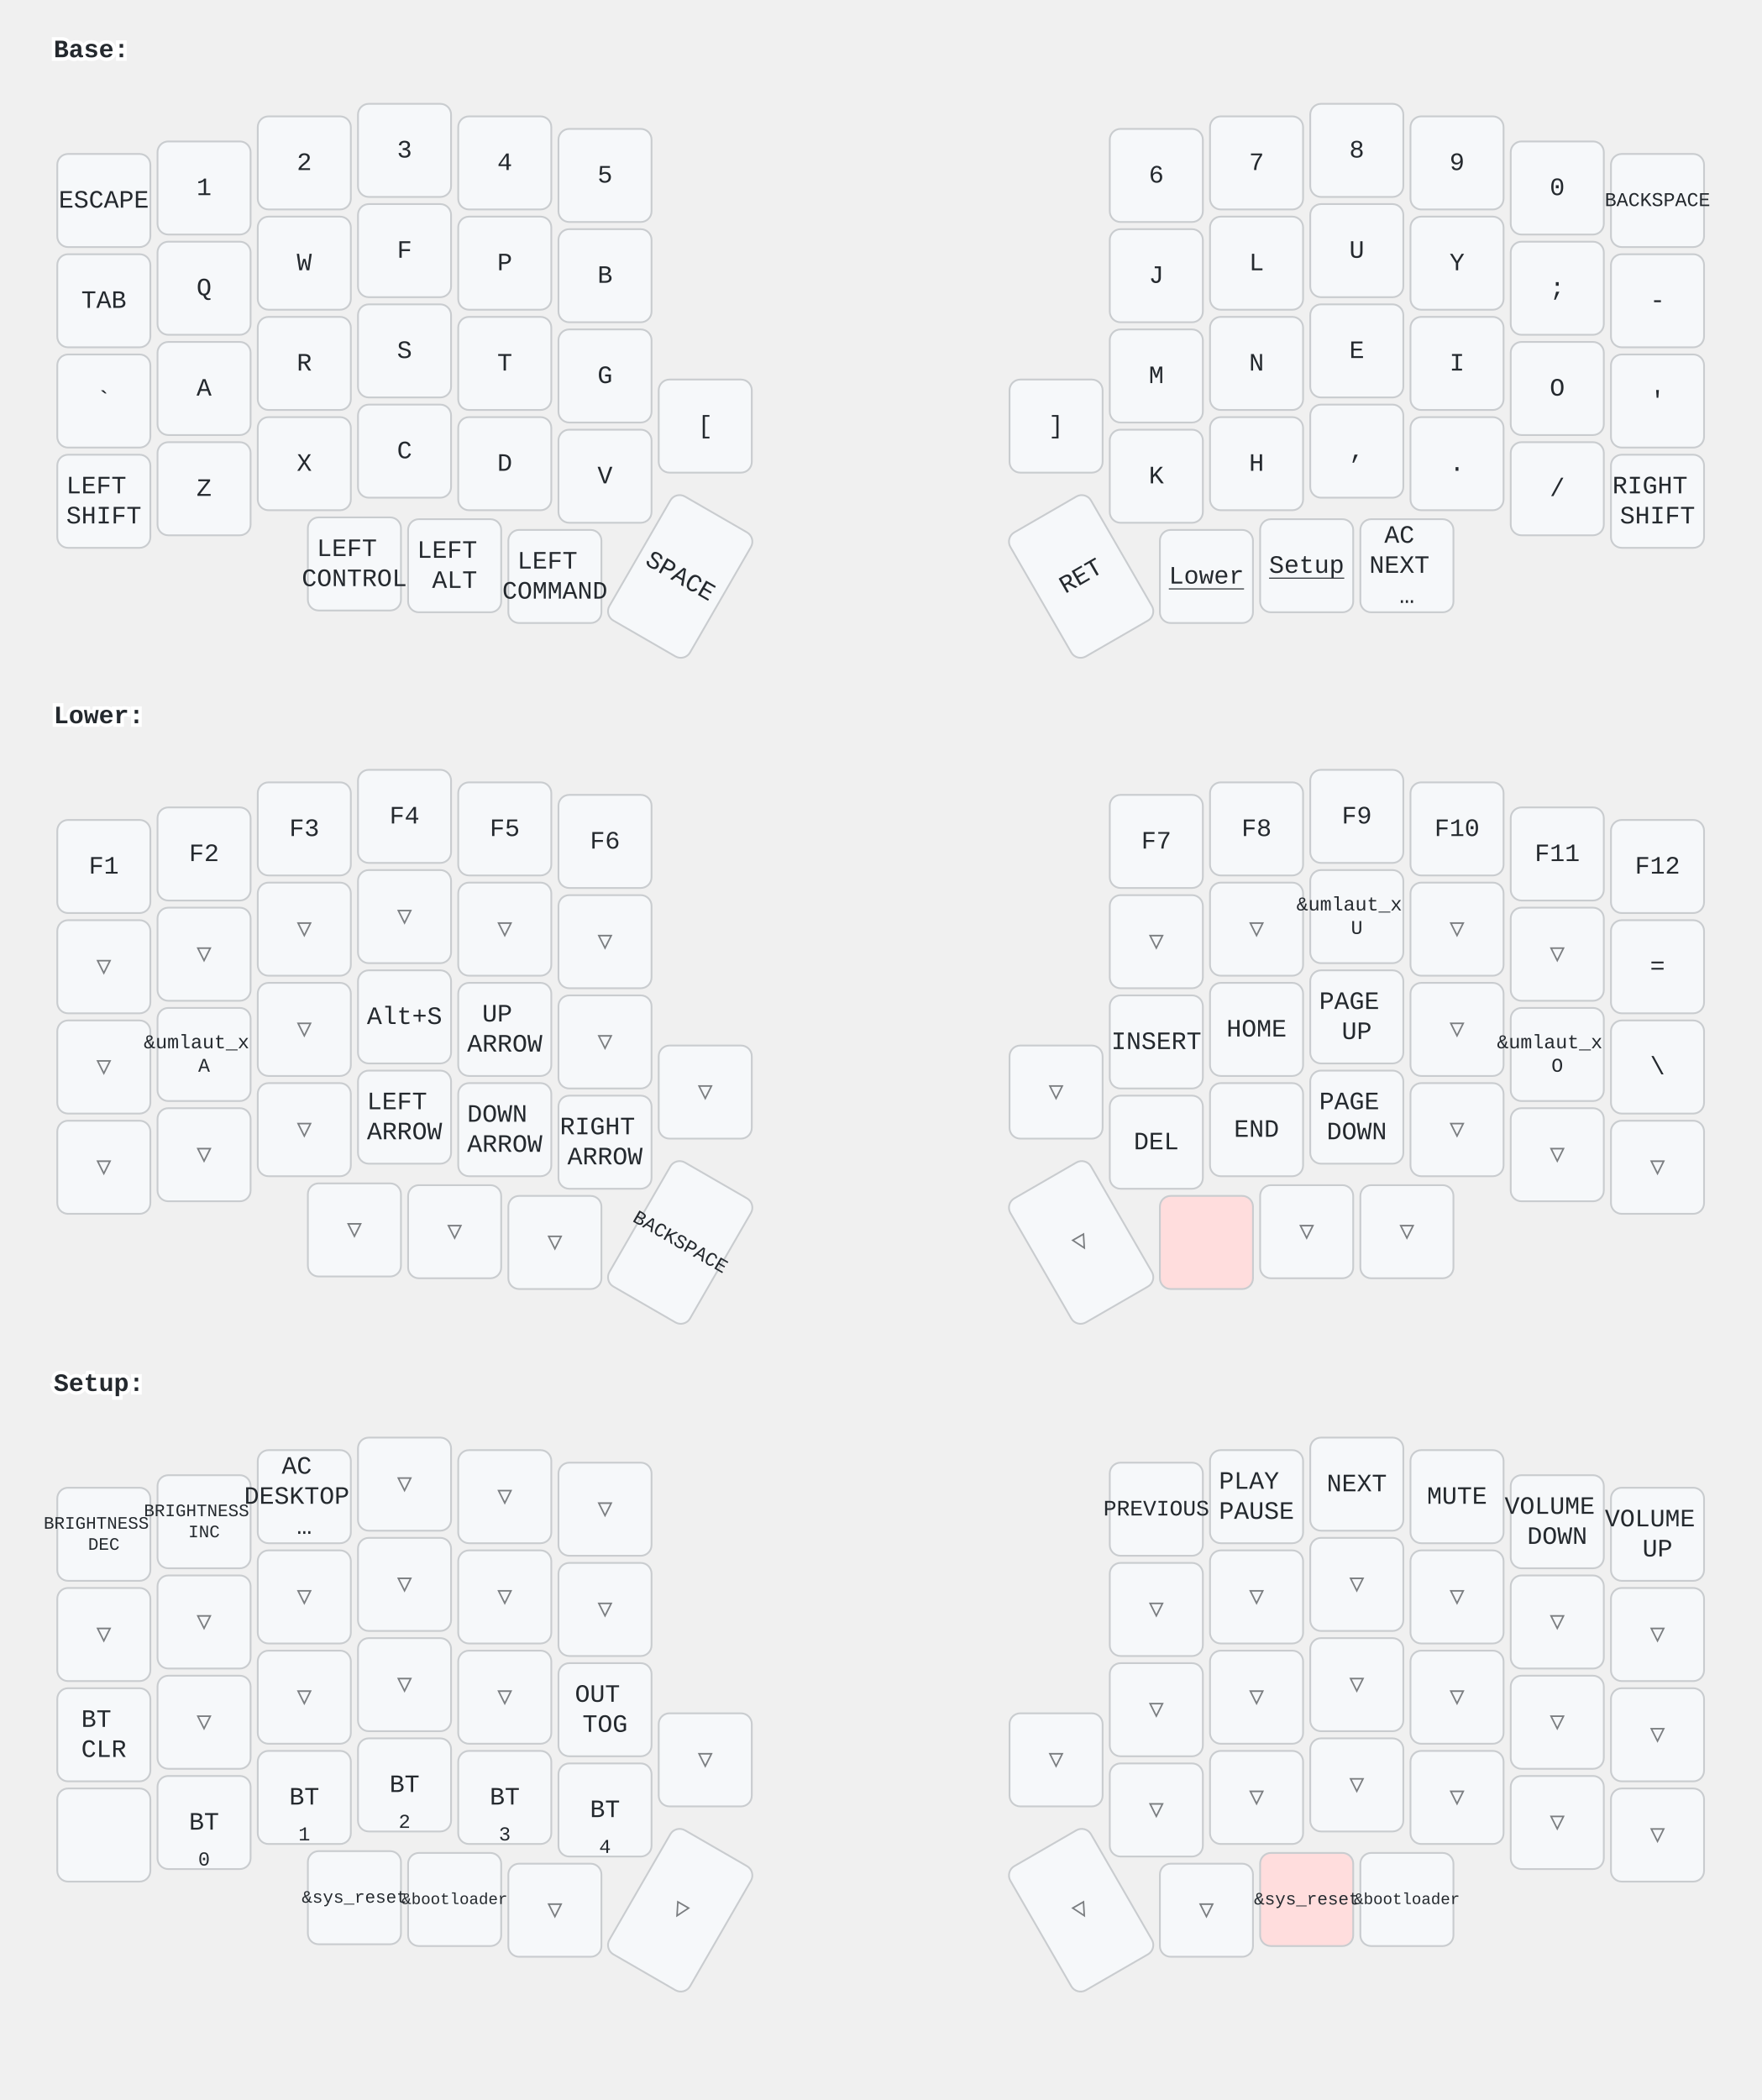
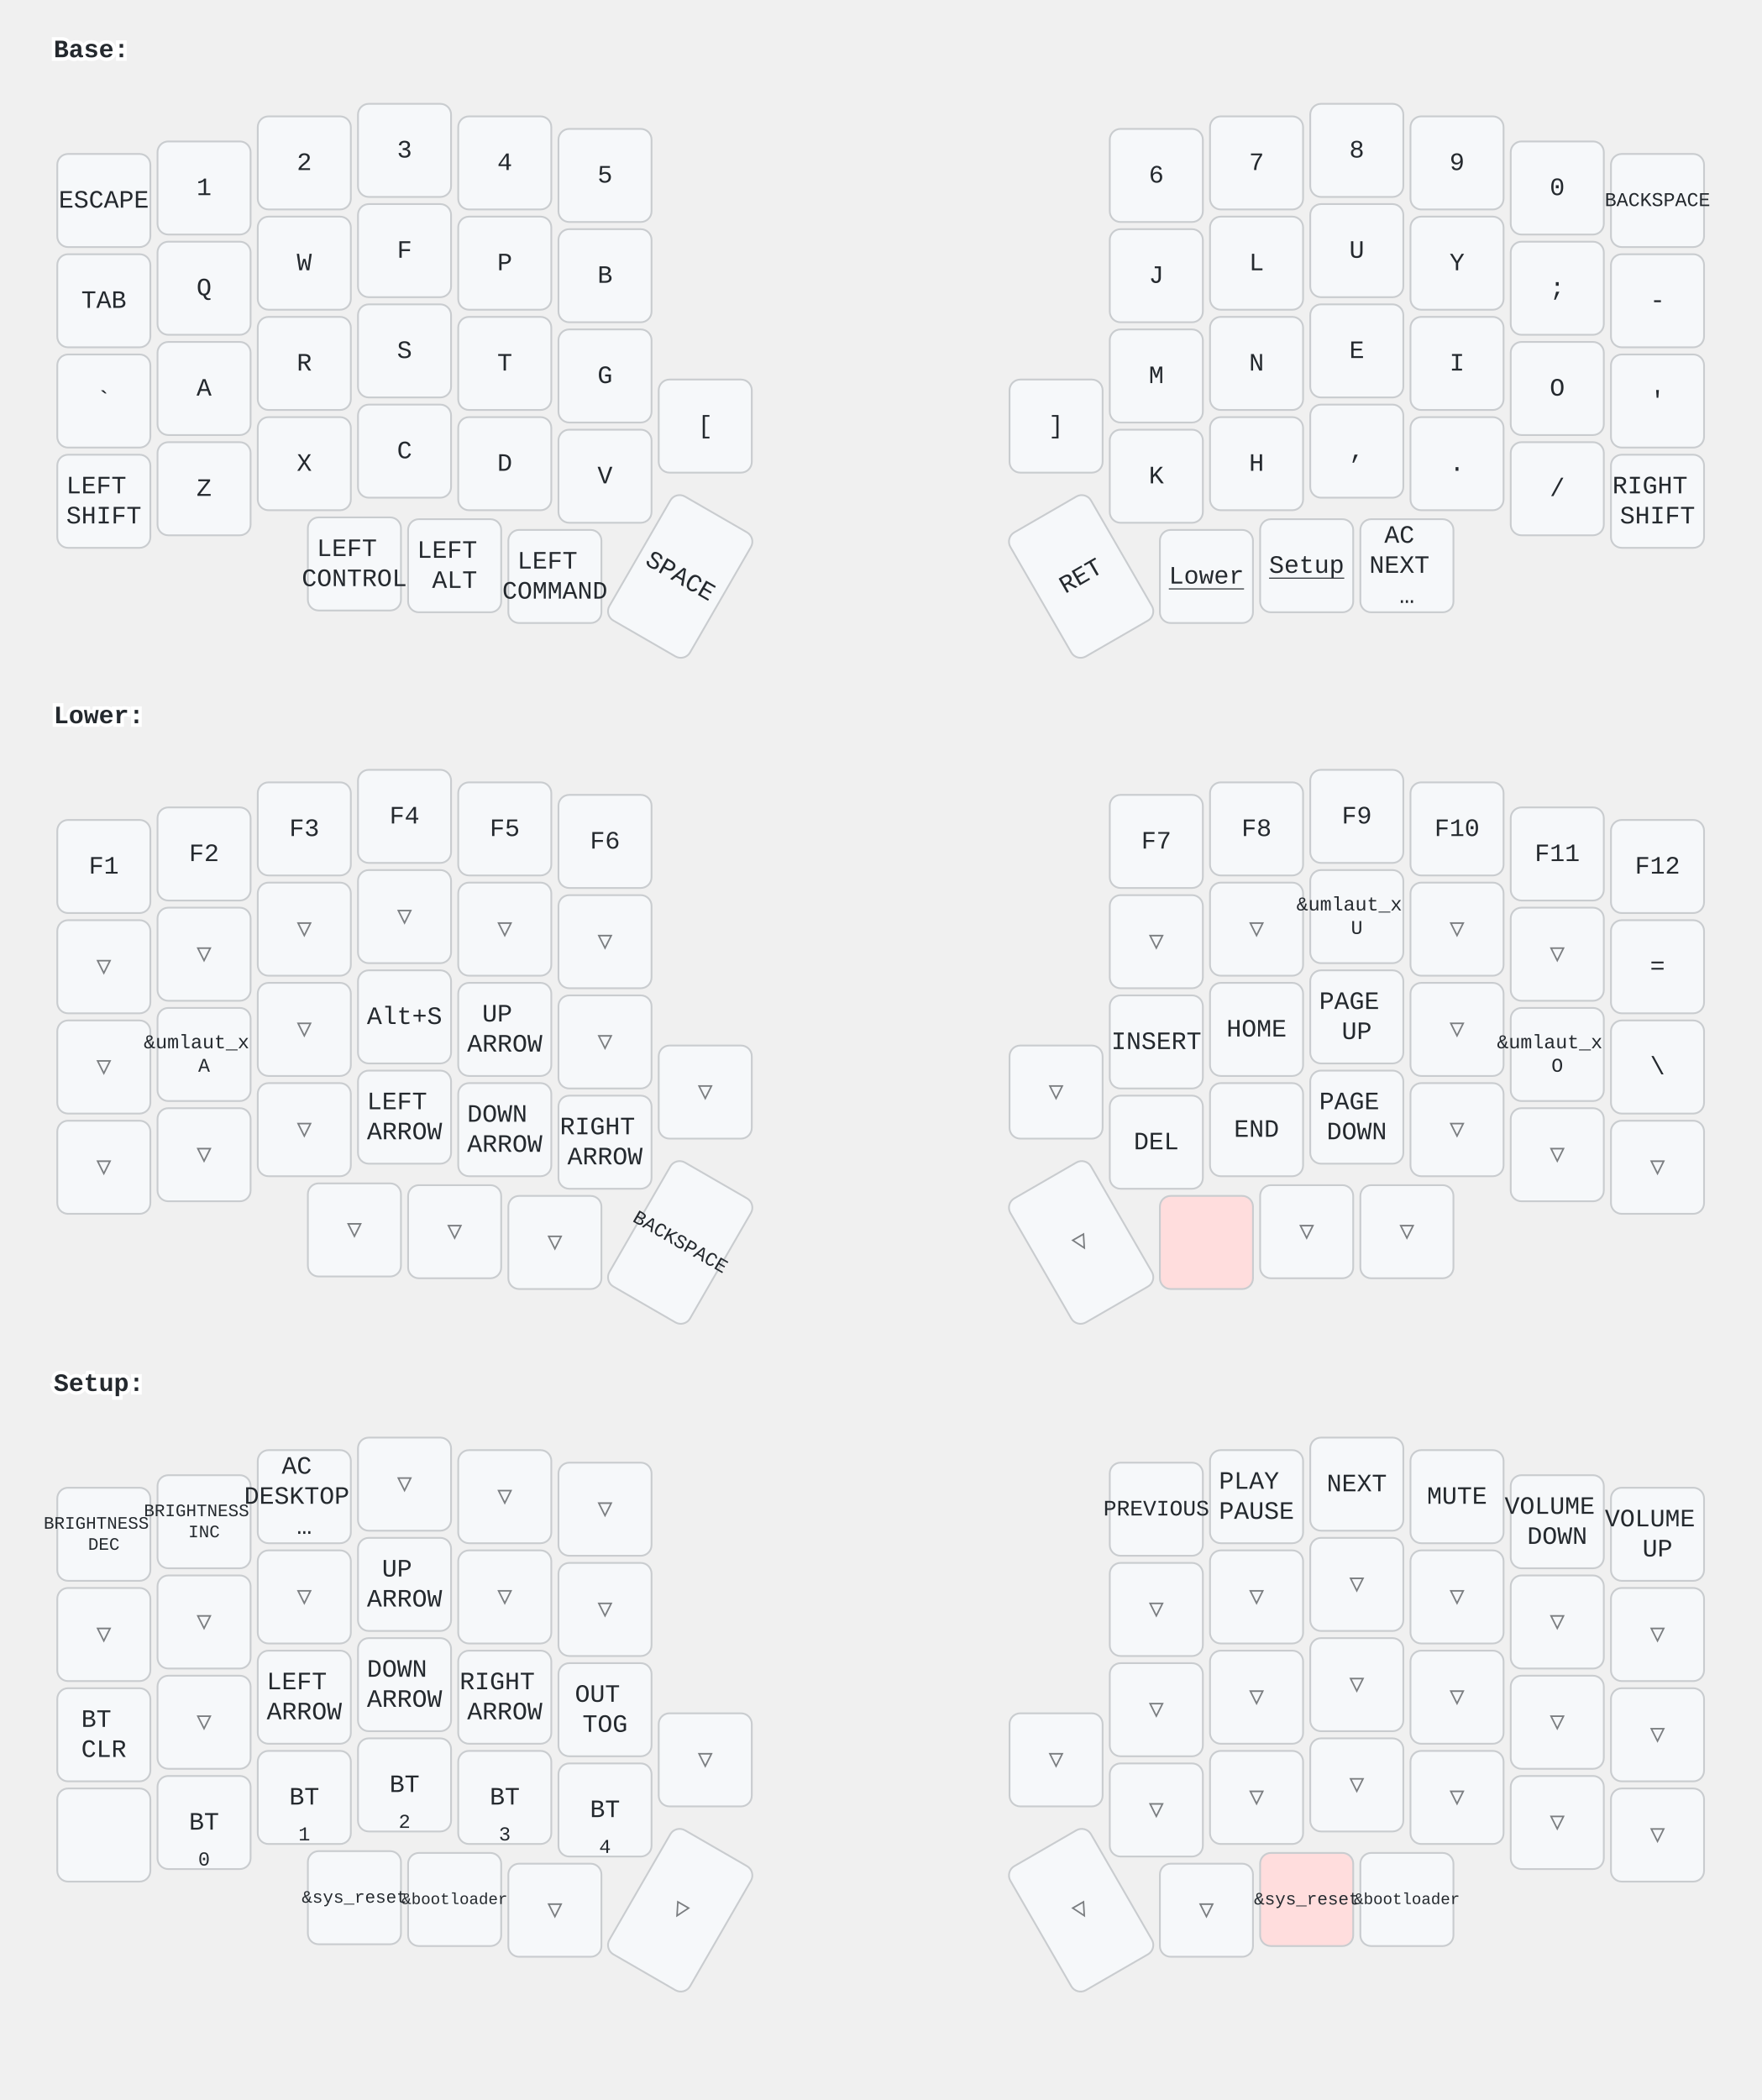
<svg xmlns="http://www.w3.org/2000/svg" width="984" height="1173" viewBox="0 0 984 1173" class="keymap">
  <style>/* inherit to force styles through use tags */
svg path {
    fill: inherit;
}

/* font and background color specifications */
svg.keymap {
    font-family: SFMono-Regular,Consolas,Liberation Mono,Menlo,monospace;
    font-size: 14px;
    font-kerning: normal;
    text-rendering: optimizeLegibility;
    fill: #24292e;
}

/* default key styling */
rect.key {
    fill: #f6f8fa;
}

rect.key, rect.combo {
    stroke: #c9cccf;
    stroke-width: 1;
}

/* default key side styling, only used is draw_key_sides is set */
rect.side {
    filter: brightness(90%);
}

/* color accent for combo boxes */
rect.combo, rect.combo-separate {
    fill: #cdf;
}

/* color accent for held keys */
rect.held, rect.combo.held {
    fill: #fdd;
}

/* color accent for ghost (optional) keys */
rect.ghost, rect.combo.ghost {
    stroke-dasharray: 4, 4;
    stroke-width: 2;
}

text {
    text-anchor: middle;
    dominant-baseline: middle;
}

/* styling for layer labels */
text.label {
    font-weight: bold;
    text-anchor: start;
    stroke: white;
    stroke-width: 4;
    paint-order: stroke;
}

/* styling for optional footer */
text.footer {
    text-anchor: end;
    dominant-baseline: auto;
    stroke: white;
    stroke-width: 4;
    paint-order: stroke;
}

/* styling for combo tap, and key non-tap label text */
text.combo, text.hold, text.shifted, text.left, text.right {
    font-size: 11px;
}

text.hold {
    text-anchor: middle;
    dominant-baseline: auto;
}

text.shifted {
    text-anchor: middle;
    dominant-baseline: hanging;
}

text.left {
    text-anchor: start;
}

text.right {
    text-anchor: end;
}

text.layer-activator {
    text-decoration: underline;
}

/* styling for hold/shifted label text in combo box */
text.combo.hold, text.combo.shifted, text.combo.left, text.combo.right {
    font-size: 8px;
}

/* lighter symbol for transparent keys */
text.trans {
    fill: #7b7e81;
}

/* styling for combo dendrons */
path.combo {
    stroke-width: 1;
    stroke: gray;
    fill: none;
}

/* Start Tabler Icons Cleanup */
/* cannot use height/width with glyphs */
.icon-tabler &gt; path {
    fill: inherit;
    stroke: inherit;
    stroke-width: 2;
}
/* hide tabler's default box */
.icon-tabler &gt; path[stroke="none"][fill="none"] {
    visibility: hidden;
}
/* End Tabler Icons Cleanup */
</style>
  <g transform="translate(30, 0)" class="layer-Base">
    <text x="0" y="28" class="label" id="Base">Base:</text>
    <g transform="translate(0, 56)">
      <g transform="translate(28, 56)" class="key keypos-0">
        <rect rx="6" ry="6" x="-26" y="-26" width="52" height="52" class="key" />
        <text x="0" y="0" class="key tap">ESCAPE</text>
      </g>
      <g transform="translate(84, 49)" class="key keypos-1">
        <rect rx="6" ry="6" x="-26" y="-26" width="52" height="52" class="key" />
        <text x="0" y="0" class="key tap">1</text>
      </g>
      <g transform="translate(140, 35)" class="key keypos-2">
        <rect rx="6" ry="6" x="-26" y="-26" width="52" height="52" class="key" />
        <text x="0" y="0" class="key tap">2</text>
      </g>
      <g transform="translate(196, 28)" class="key keypos-3">
        <rect rx="6" ry="6" x="-26" y="-26" width="52" height="52" class="key" />
        <text x="0" y="0" class="key tap">3</text>
      </g>
      <g transform="translate(252, 35)" class="key keypos-4">
        <rect rx="6" ry="6" x="-26" y="-26" width="52" height="52" class="key" />
        <text x="0" y="0" class="key tap">4</text>
      </g>
      <g transform="translate(308, 42)" class="key keypos-5">
        <rect rx="6" ry="6" x="-26" y="-26" width="52" height="52" class="key" />
        <text x="0" y="0" class="key tap">5</text>
      </g>
      <g transform="translate(616, 42)" class="key keypos-6">
        <rect rx="6" ry="6" x="-26" y="-26" width="52" height="52" class="key" />
        <text x="0" y="0" class="key tap">6</text>
      </g>
      <g transform="translate(672, 35)" class="key keypos-7">
        <rect rx="6" ry="6" x="-26" y="-26" width="52" height="52" class="key" />
        <text x="0" y="0" class="key tap">7</text>
      </g>
      <g transform="translate(728, 28)" class="key keypos-8">
        <rect rx="6" ry="6" x="-26" y="-26" width="52" height="52" class="key" />
        <text x="0" y="0" class="key tap">8</text>
      </g>
      <g transform="translate(784, 35)" class="key keypos-9">
        <rect rx="6" ry="6" x="-26" y="-26" width="52" height="52" class="key" />
        <text x="0" y="0" class="key tap">9</text>
      </g>
      <g transform="translate(840, 49)" class="key keypos-10">
        <rect rx="6" ry="6" x="-26" y="-26" width="52" height="52" class="key" />
        <text x="0" y="0" class="key tap">0</text>
      </g>
      <g transform="translate(896, 56)" class="key keypos-11">
        <rect rx="6" ry="6" x="-26" y="-26" width="52" height="52" class="key" />
        <text x="0" y="0" class="key tap">
          <tspan style="font-size: 78%">BACKSPACE</tspan>
        </text>
      </g>
      <g transform="translate(28, 112)" class="key keypos-12">
        <rect rx="6" ry="6" x="-26" y="-26" width="52" height="52" class="key" />
        <text x="0" y="0" class="key tap">TAB</text>
      </g>
      <g transform="translate(84, 105)" class="key keypos-13">
        <rect rx="6" ry="6" x="-26" y="-26" width="52" height="52" class="key" />
        <text x="0" y="0" class="key tap">Q</text>
      </g>
      <g transform="translate(140, 91)" class="key keypos-14">
        <rect rx="6" ry="6" x="-26" y="-26" width="52" height="52" class="key" />
        <text x="0" y="0" class="key tap">W</text>
      </g>
      <g transform="translate(196, 84)" class="key keypos-15">
        <rect rx="6" ry="6" x="-26" y="-26" width="52" height="52" class="key" />
        <text x="0" y="0" class="key tap">F</text>
      </g>
      <g transform="translate(252, 91)" class="key keypos-16">
        <rect rx="6" ry="6" x="-26" y="-26" width="52" height="52" class="key" />
        <text x="0" y="0" class="key tap">P</text>
      </g>
      <g transform="translate(308, 98)" class="key keypos-17">
        <rect rx="6" ry="6" x="-26" y="-26" width="52" height="52" class="key" />
        <text x="0" y="0" class="key tap">B</text>
      </g>
      <g transform="translate(616, 98)" class="key keypos-18">
        <rect rx="6" ry="6" x="-26" y="-26" width="52" height="52" class="key" />
        <text x="0" y="0" class="key tap">J</text>
      </g>
      <g transform="translate(672, 91)" class="key keypos-19">
        <rect rx="6" ry="6" x="-26" y="-26" width="52" height="52" class="key" />
        <text x="0" y="0" class="key tap">L</text>
      </g>
      <g transform="translate(728, 84)" class="key keypos-20">
        <rect rx="6" ry="6" x="-26" y="-26" width="52" height="52" class="key" />
        <text x="0" y="0" class="key tap">U</text>
      </g>
      <g transform="translate(784, 91)" class="key keypos-21">
        <rect rx="6" ry="6" x="-26" y="-26" width="52" height="52" class="key" />
        <text x="0" y="0" class="key tap">Y</text>
      </g>
      <g transform="translate(840, 105)" class="key keypos-22">
        <rect rx="6" ry="6" x="-26" y="-26" width="52" height="52" class="key" />
        <text x="0" y="0" class="key tap">;</text>
      </g>
      <g transform="translate(896, 112)" class="key keypos-23">
        <rect rx="6" ry="6" x="-26" y="-26" width="52" height="52" class="key" />
        <text x="0" y="0" class="key tap">-</text>
      </g>
      <g transform="translate(28, 168)" class="key keypos-24">
        <rect rx="6" ry="6" x="-26" y="-26" width="52" height="52" class="key" />
        <text x="0" y="0" class="key tap">`</text>
      </g>
      <g transform="translate(84, 161)" class="key keypos-25">
        <rect rx="6" ry="6" x="-26" y="-26" width="52" height="52" class="key" />
        <text x="0" y="0" class="key tap">A</text>
      </g>
      <g transform="translate(140, 147)" class="key keypos-26">
        <rect rx="6" ry="6" x="-26" y="-26" width="52" height="52" class="key" />
        <text x="0" y="0" class="key tap">R</text>
      </g>
      <g transform="translate(196, 140)" class="key keypos-27">
        <rect rx="6" ry="6" x="-26" y="-26" width="52" height="52" class="key" />
        <text x="0" y="0" class="key tap">S</text>
      </g>
      <g transform="translate(252, 147)" class="key keypos-28">
        <rect rx="6" ry="6" x="-26" y="-26" width="52" height="52" class="key" />
        <text x="0" y="0" class="key tap">T</text>
      </g>
      <g transform="translate(308, 154)" class="key keypos-29">
        <rect rx="6" ry="6" x="-26" y="-26" width="52" height="52" class="key" />
        <text x="0" y="0" class="key tap">G</text>
      </g>
      <g transform="translate(616, 154)" class="key keypos-30">
        <rect rx="6" ry="6" x="-26" y="-26" width="52" height="52" class="key" />
        <text x="0" y="0" class="key tap">M</text>
      </g>
      <g transform="translate(672, 147)" class="key keypos-31">
        <rect rx="6" ry="6" x="-26" y="-26" width="52" height="52" class="key" />
        <text x="0" y="0" class="key tap">N</text>
      </g>
      <g transform="translate(728, 140)" class="key keypos-32">
        <rect rx="6" ry="6" x="-26" y="-26" width="52" height="52" class="key" />
        <text x="0" y="0" class="key tap">E</text>
      </g>
      <g transform="translate(784, 147)" class="key keypos-33">
        <rect rx="6" ry="6" x="-26" y="-26" width="52" height="52" class="key" />
        <text x="0" y="0" class="key tap">I</text>
      </g>
      <g transform="translate(840, 161)" class="key keypos-34">
        <rect rx="6" ry="6" x="-26" y="-26" width="52" height="52" class="key" />
        <text x="0" y="0" class="key tap">O</text>
      </g>
      <g transform="translate(896, 168)" class="key keypos-35">
        <rect rx="6" ry="6" x="-26" y="-26" width="52" height="52" class="key" />
        <text x="0" y="0" class="key tap">'</text>
      </g>
      <g transform="translate(28, 224)" class="key keypos-36">
        <rect rx="6" ry="6" x="-26" y="-26" width="52" height="52" class="key" />
        <text x="0" y="0" class="key tap">
          <tspan x="0" dy="-0.6em">LEFT</tspan>
          <tspan x="0" dy="1.2em">SHIFT</tspan>
        </text>
      </g>
      <g transform="translate(84, 217)" class="key keypos-37">
        <rect rx="6" ry="6" x="-26" y="-26" width="52" height="52" class="key" />
        <text x="0" y="0" class="key tap">Z</text>
      </g>
      <g transform="translate(140, 203)" class="key keypos-38">
        <rect rx="6" ry="6" x="-26" y="-26" width="52" height="52" class="key" />
        <text x="0" y="0" class="key tap">X</text>
      </g>
      <g transform="translate(196, 196)" class="key keypos-39">
        <rect rx="6" ry="6" x="-26" y="-26" width="52" height="52" class="key" />
        <text x="0" y="0" class="key tap">C</text>
      </g>
      <g transform="translate(252, 203)" class="key keypos-40">
        <rect rx="6" ry="6" x="-26" y="-26" width="52" height="52" class="key" />
        <text x="0" y="0" class="key tap">D</text>
      </g>
      <g transform="translate(308, 210)" class="key keypos-41">
        <rect rx="6" ry="6" x="-26" y="-26" width="52" height="52" class="key" />
        <text x="0" y="0" class="key tap">V</text>
      </g>
      <g transform="translate(364, 182)" class="key keypos-42">
        <rect rx="6" ry="6" x="-26" y="-26" width="52" height="52" class="key" />
        <text x="0" y="0" class="key tap">[</text>
      </g>
      <g transform="translate(560, 182)" class="key keypos-43">
        <rect rx="6" ry="6" x="-26" y="-26" width="52" height="52" class="key" />
        <text x="0" y="0" class="key tap">]</text>
      </g>
      <g transform="translate(616, 210)" class="key keypos-44">
        <rect rx="6" ry="6" x="-26" y="-26" width="52" height="52" class="key" />
        <text x="0" y="0" class="key tap">K</text>
      </g>
      <g transform="translate(672, 203)" class="key keypos-45">
        <rect rx="6" ry="6" x="-26" y="-26" width="52" height="52" class="key" />
        <text x="0" y="0" class="key tap">H</text>
      </g>
      <g transform="translate(728, 196)" class="key keypos-46">
        <rect rx="6" ry="6" x="-26" y="-26" width="52" height="52" class="key" />
        <text x="0" y="0" class="key tap">,</text>
      </g>
      <g transform="translate(784, 203)" class="key keypos-47">
        <rect rx="6" ry="6" x="-26" y="-26" width="52" height="52" class="key" />
        <text x="0" y="0" class="key tap">.</text>
      </g>
      <g transform="translate(840, 217)" class="key keypos-48">
        <rect rx="6" ry="6" x="-26" y="-26" width="52" height="52" class="key" />
        <text x="0" y="0" class="key tap">/</text>
      </g>
      <g transform="translate(896, 224)" class="key keypos-49">
        <rect rx="6" ry="6" x="-26" y="-26" width="52" height="52" class="key" />
        <text x="0" y="0" class="key tap">
          <tspan x="0" dy="-0.6em">RIGHT</tspan>
          <tspan x="0" dy="1.2em">SHIFT</tspan>
        </text>
      </g>
      <g transform="translate(168, 259)" class="key keypos-50">
        <rect rx="6" ry="6" x="-26" y="-26" width="52" height="52" class="key" />
        <text x="0" y="0" class="key tap">
          <tspan x="0" dy="-0.6em">LEFT</tspan>
          <tspan x="0" dy="1.2em">CONTROL</tspan>
        </text>
      </g>
      <g transform="translate(224, 260)" class="key keypos-51">
        <rect rx="6" ry="6" x="-26" y="-26" width="52" height="52" class="key" />
        <text x="0" y="0" class="key tap">
          <tspan x="0" dy="-0.6em">LEFT</tspan>
          <tspan x="0" dy="1.2em">ALT</tspan>
        </text>
      </g>
      <g transform="translate(280, 266)" class="key keypos-52">
        <rect rx="6" ry="6" x="-26" y="-26" width="52" height="52" class="key" />
        <text x="0" y="0" class="key tap">
          <tspan x="0" dy="-0.6em">LEFT</tspan>
          <tspan x="0" dy="1.2em">COMMAND</tspan>
        </text>
      </g>
      <g transform="translate(350, 266) rotate(30.0)" class="key keypos-53">
        <rect rx="6" ry="6" x="-26" y="-40" width="52" height="80" class="key" />
        <text x="0" y="0" class="key tap">SPACE</text>
      </g>
      <g transform="translate(574, 266) rotate(-30.0)" class="key keypos-54">
        <rect rx="6" ry="6" x="-26" y="-40" width="52" height="80" class="key" />
        <text x="0" y="0" class="key tap">RET</text>
      </g>
      <g transform="translate(644, 266)" class="key keypos-55">
        <rect rx="6" ry="6" x="-26" y="-26" width="52" height="52" class="key" />
        <a href="#Lower">
          <text x="0" y="0" class="key tap layer-activator">Lower</text>
        </a>
      </g>
      <g transform="translate(700, 260)" class="key keypos-56">
        <rect rx="6" ry="6" x="-26" y="-26" width="52" height="52" class="key" />
        <a href="#Setup">
          <text x="0" y="0" class="key tap layer-activator">Setup</text>
        </a>
      </g>
      <g transform="translate(756, 260)" class="key keypos-57">
        <rect rx="6" ry="6" x="-26" y="-26" width="52" height="52" class="key" />
        <text x="0" y="0" class="key tap">
          <tspan x="0" dy="-1.2em">AC</tspan>
          <tspan x="0" dy="1.2em">NEXT</tspan>
          <tspan x="0" dy="1.2em">…</tspan>
        </text>
      </g>
    </g>
  </g>
  <g transform="translate(30, 372)" class="layer-Lower">
    <text x="0" y="28" class="label" id="Lower">Lower:</text>
    <g transform="translate(0, 56)">
      <g transform="translate(28, 56)" class="key keypos-0">
        <rect rx="6" ry="6" x="-26" y="-26" width="52" height="52" class="key" />
        <text x="0" y="0" class="key tap">F1</text>
      </g>
      <g transform="translate(84, 49)" class="key keypos-1">
        <rect rx="6" ry="6" x="-26" y="-26" width="52" height="52" class="key" />
        <text x="0" y="0" class="key tap">F2</text>
      </g>
      <g transform="translate(140, 35)" class="key keypos-2">
        <rect rx="6" ry="6" x="-26" y="-26" width="52" height="52" class="key" />
        <text x="0" y="0" class="key tap">F3</text>
      </g>
      <g transform="translate(196, 28)" class="key keypos-3">
        <rect rx="6" ry="6" x="-26" y="-26" width="52" height="52" class="key" />
        <text x="0" y="0" class="key tap">F4</text>
      </g>
      <g transform="translate(252, 35)" class="key keypos-4">
        <rect rx="6" ry="6" x="-26" y="-26" width="52" height="52" class="key" />
        <text x="0" y="0" class="key tap">F5</text>
      </g>
      <g transform="translate(308, 42)" class="key keypos-5">
        <rect rx="6" ry="6" x="-26" y="-26" width="52" height="52" class="key" />
        <text x="0" y="0" class="key tap">F6</text>
      </g>
      <g transform="translate(616, 42)" class="key keypos-6">
        <rect rx="6" ry="6" x="-26" y="-26" width="52" height="52" class="key" />
        <text x="0" y="0" class="key tap">F7</text>
      </g>
      <g transform="translate(672, 35)" class="key keypos-7">
        <rect rx="6" ry="6" x="-26" y="-26" width="52" height="52" class="key" />
        <text x="0" y="0" class="key tap">F8</text>
      </g>
      <g transform="translate(728, 28)" class="key keypos-8">
        <rect rx="6" ry="6" x="-26" y="-26" width="52" height="52" class="key" />
        <text x="0" y="0" class="key tap">F9</text>
      </g>
      <g transform="translate(784, 35)" class="key keypos-9">
        <rect rx="6" ry="6" x="-26" y="-26" width="52" height="52" class="key" />
        <text x="0" y="0" class="key tap">F10</text>
      </g>
      <g transform="translate(840, 49)" class="key keypos-10">
        <rect rx="6" ry="6" x="-26" y="-26" width="52" height="52" class="key" />
        <text x="0" y="0" class="key tap">F11</text>
      </g>
      <g transform="translate(896, 56)" class="key keypos-11">
        <rect rx="6" ry="6" x="-26" y="-26" width="52" height="52" class="key" />
        <text x="0" y="0" class="key tap">F12</text>
      </g>
      <g transform="translate(28, 112)" class="key trans keypos-12">
        <rect rx="6" ry="6" x="-26" y="-26" width="52" height="52" class="key trans" />
        <text x="0" y="0" class="key trans tap">▽</text>
      </g>
      <g transform="translate(84, 105)" class="key trans keypos-13">
        <rect rx="6" ry="6" x="-26" y="-26" width="52" height="52" class="key trans" />
        <text x="0" y="0" class="key trans tap">▽</text>
      </g>
      <g transform="translate(140, 91)" class="key trans keypos-14">
        <rect rx="6" ry="6" x="-26" y="-26" width="52" height="52" class="key trans" />
        <text x="0" y="0" class="key trans tap">▽</text>
      </g>
      <g transform="translate(196, 84)" class="key trans keypos-15">
        <rect rx="6" ry="6" x="-26" y="-26" width="52" height="52" class="key trans" />
        <text x="0" y="0" class="key trans tap">▽</text>
      </g>
      <g transform="translate(252, 91)" class="key trans keypos-16">
        <rect rx="6" ry="6" x="-26" y="-26" width="52" height="52" class="key trans" />
        <text x="0" y="0" class="key trans tap">▽</text>
      </g>
      <g transform="translate(308, 98)" class="key trans keypos-17">
        <rect rx="6" ry="6" x="-26" y="-26" width="52" height="52" class="key trans" />
        <text x="0" y="0" class="key trans tap">▽</text>
      </g>
      <g transform="translate(616, 98)" class="key trans keypos-18">
        <rect rx="6" ry="6" x="-26" y="-26" width="52" height="52" class="key trans" />
        <text x="0" y="0" class="key trans tap">▽</text>
      </g>
      <g transform="translate(672, 91)" class="key trans keypos-19">
        <rect rx="6" ry="6" x="-26" y="-26" width="52" height="52" class="key trans" />
        <text x="0" y="0" class="key trans tap">▽</text>
      </g>
      <g transform="translate(728, 84)" class="key keypos-20">
        <rect rx="6" ry="6" x="-26" y="-26" width="52" height="52" class="key" />
        <text x="0" y="0" class="key tap">
          <tspan x="0" dy="-0.6em" style="font-size: 78%">&amp;umlaut_x</tspan>
          <tspan x="0" dy="1.2em" style="font-size: 78%">U</tspan>
        </text>
      </g>
      <g transform="translate(784, 91)" class="key trans keypos-21">
        <rect rx="6" ry="6" x="-26" y="-26" width="52" height="52" class="key trans" />
        <text x="0" y="0" class="key trans tap">▽</text>
      </g>
      <g transform="translate(840, 105)" class="key trans keypos-22">
        <rect rx="6" ry="6" x="-26" y="-26" width="52" height="52" class="key trans" />
        <text x="0" y="0" class="key trans tap">▽</text>
      </g>
      <g transform="translate(896, 112)" class="key keypos-23">
        <rect rx="6" ry="6" x="-26" y="-26" width="52" height="52" class="key" />
        <text x="0" y="0" class="key tap">=</text>
      </g>
      <g transform="translate(28, 168)" class="key trans keypos-24">
        <rect rx="6" ry="6" x="-26" y="-26" width="52" height="52" class="key trans" />
        <text x="0" y="0" class="key trans tap">▽</text>
      </g>
      <g transform="translate(84, 161)" class="key keypos-25">
        <rect rx="6" ry="6" x="-26" y="-26" width="52" height="52" class="key" />
        <text x="0" y="0" class="key tap">
          <tspan x="0" dy="-0.6em" style="font-size: 78%">&amp;umlaut_x</tspan>
          <tspan x="0" dy="1.2em" style="font-size: 78%">A</tspan>
        </text>
      </g>
      <g transform="translate(140, 147)" class="key trans keypos-26">
        <rect rx="6" ry="6" x="-26" y="-26" width="52" height="52" class="key trans" />
        <text x="0" y="0" class="key trans tap">▽</text>
      </g>
      <g transform="translate(196, 140)" class="key keypos-27">
        <rect rx="6" ry="6" x="-26" y="-26" width="52" height="52" class="key" />
        <text x="0" y="0" class="key tap">Alt+S</text>
      </g>
      <g transform="translate(252, 147)" class="key keypos-28">
        <rect rx="6" ry="6" x="-26" y="-26" width="52" height="52" class="key" />
        <text x="0" y="0" class="key tap">
          <tspan x="0" dy="-0.6em">UP</tspan>
          <tspan x="0" dy="1.2em">ARROW</tspan>
        </text>
      </g>
      <g transform="translate(308, 154)" class="key trans keypos-29">
        <rect rx="6" ry="6" x="-26" y="-26" width="52" height="52" class="key trans" />
        <text x="0" y="0" class="key trans tap">▽</text>
      </g>
      <g transform="translate(616, 154)" class="key keypos-30">
        <rect rx="6" ry="6" x="-26" y="-26" width="52" height="52" class="key" />
        <text x="0" y="0" class="key tap">INSERT</text>
      </g>
      <g transform="translate(672, 147)" class="key keypos-31">
        <rect rx="6" ry="6" x="-26" y="-26" width="52" height="52" class="key" />
        <text x="0" y="0" class="key tap">HOME</text>
      </g>
      <g transform="translate(728, 140)" class="key keypos-32">
        <rect rx="6" ry="6" x="-26" y="-26" width="52" height="52" class="key" />
        <text x="0" y="0" class="key tap">
          <tspan x="0" dy="-0.6em">PAGE</tspan>
          <tspan x="0" dy="1.2em">UP</tspan>
        </text>
      </g>
      <g transform="translate(784, 147)" class="key trans keypos-33">
        <rect rx="6" ry="6" x="-26" y="-26" width="52" height="52" class="key trans" />
        <text x="0" y="0" class="key trans tap">▽</text>
      </g>
      <g transform="translate(840, 161)" class="key keypos-34">
        <rect rx="6" ry="6" x="-26" y="-26" width="52" height="52" class="key" />
        <text x="0" y="0" class="key tap">
          <tspan x="0" dy="-0.6em" style="font-size: 78%">&amp;umlaut_x</tspan>
          <tspan x="0" dy="1.2em" style="font-size: 78%">O</tspan>
        </text>
      </g>
      <g transform="translate(896, 168)" class="key keypos-35">
        <rect rx="6" ry="6" x="-26" y="-26" width="52" height="52" class="key" />
        <text x="0" y="0" class="key tap">\</text>
      </g>
      <g transform="translate(28, 224)" class="key trans keypos-36">
        <rect rx="6" ry="6" x="-26" y="-26" width="52" height="52" class="key trans" />
        <text x="0" y="0" class="key trans tap">▽</text>
      </g>
      <g transform="translate(84, 217)" class="key trans keypos-37">
        <rect rx="6" ry="6" x="-26" y="-26" width="52" height="52" class="key trans" />
        <text x="0" y="0" class="key trans tap">▽</text>
      </g>
      <g transform="translate(140, 203)" class="key trans keypos-38">
        <rect rx="6" ry="6" x="-26" y="-26" width="52" height="52" class="key trans" />
        <text x="0" y="0" class="key trans tap">▽</text>
      </g>
      <g transform="translate(196, 196)" class="key keypos-39">
        <rect rx="6" ry="6" x="-26" y="-26" width="52" height="52" class="key" />
        <text x="0" y="0" class="key tap">
          <tspan x="0" dy="-0.6em">LEFT</tspan>
          <tspan x="0" dy="1.2em">ARROW</tspan>
        </text>
      </g>
      <g transform="translate(252, 203)" class="key keypos-40">
        <rect rx="6" ry="6" x="-26" y="-26" width="52" height="52" class="key" />
        <text x="0" y="0" class="key tap">
          <tspan x="0" dy="-0.6em">DOWN</tspan>
          <tspan x="0" dy="1.2em">ARROW</tspan>
        </text>
      </g>
      <g transform="translate(308, 210)" class="key keypos-41">
        <rect rx="6" ry="6" x="-26" y="-26" width="52" height="52" class="key" />
        <text x="0" y="0" class="key tap">
          <tspan x="0" dy="-0.6em">RIGHT</tspan>
          <tspan x="0" dy="1.2em">ARROW</tspan>
        </text>
      </g>
      <g transform="translate(364, 182)" class="key trans keypos-42">
        <rect rx="6" ry="6" x="-26" y="-26" width="52" height="52" class="key trans" />
        <text x="0" y="0" class="key trans tap">▽</text>
      </g>
      <g transform="translate(560, 182)" class="key trans keypos-43">
        <rect rx="6" ry="6" x="-26" y="-26" width="52" height="52" class="key trans" />
        <text x="0" y="0" class="key trans tap">▽</text>
      </g>
      <g transform="translate(616, 210)" class="key keypos-44">
        <rect rx="6" ry="6" x="-26" y="-26" width="52" height="52" class="key" />
        <text x="0" y="0" class="key tap">DEL</text>
      </g>
      <g transform="translate(672, 203)" class="key keypos-45">
        <rect rx="6" ry="6" x="-26" y="-26" width="52" height="52" class="key" />
        <text x="0" y="0" class="key tap">END</text>
      </g>
      <g transform="translate(728, 196)" class="key keypos-46">
        <rect rx="6" ry="6" x="-26" y="-26" width="52" height="52" class="key" />
        <text x="0" y="0" class="key tap">
          <tspan x="0" dy="-0.6em">PAGE</tspan>
          <tspan x="0" dy="1.2em">DOWN</tspan>
        </text>
      </g>
      <g transform="translate(784, 203)" class="key trans keypos-47">
        <rect rx="6" ry="6" x="-26" y="-26" width="52" height="52" class="key trans" />
        <text x="0" y="0" class="key trans tap">▽</text>
      </g>
      <g transform="translate(840, 217)" class="key trans keypos-48">
        <rect rx="6" ry="6" x="-26" y="-26" width="52" height="52" class="key trans" />
        <text x="0" y="0" class="key trans tap">▽</text>
      </g>
      <g transform="translate(896, 224)" class="key trans keypos-49">
        <rect rx="6" ry="6" x="-26" y="-26" width="52" height="52" class="key trans" />
        <text x="0" y="0" class="key trans tap">▽</text>
      </g>
      <g transform="translate(168, 259)" class="key trans keypos-50">
        <rect rx="6" ry="6" x="-26" y="-26" width="52" height="52" class="key trans" />
        <text x="0" y="0" class="key trans tap">▽</text>
      </g>
      <g transform="translate(224, 260)" class="key trans keypos-51">
        <rect rx="6" ry="6" x="-26" y="-26" width="52" height="52" class="key trans" />
        <text x="0" y="0" class="key trans tap">▽</text>
      </g>
      <g transform="translate(280, 266)" class="key trans keypos-52">
        <rect rx="6" ry="6" x="-26" y="-26" width="52" height="52" class="key trans" />
        <text x="0" y="0" class="key trans tap">▽</text>
      </g>
      <g transform="translate(350, 266) rotate(30.0)" class="key keypos-53">
        <rect rx="6" ry="6" x="-26" y="-40" width="52" height="80" class="key" />
        <text x="0" y="0" class="key tap">
          <tspan style="font-size: 78%">BACKSPACE</tspan>
        </text>
      </g>
      <g transform="translate(574, 266) rotate(-30.0)" class="key trans keypos-54">
        <rect rx="6" ry="6" x="-26" y="-40" width="52" height="80" class="key trans" />
        <text x="0" y="0" class="key trans tap">▽</text>
      </g>
      <g transform="translate(644, 266)" class="key held keypos-55">
        <rect rx="6" ry="6" x="-26" y="-26" width="52" height="52" class="key held" />
      </g>
      <g transform="translate(700, 260)" class="key trans keypos-56">
        <rect rx="6" ry="6" x="-26" y="-26" width="52" height="52" class="key trans" />
        <text x="0" y="0" class="key trans tap">▽</text>
      </g>
      <g transform="translate(756, 260)" class="key trans keypos-57">
        <rect rx="6" ry="6" x="-26" y="-26" width="52" height="52" class="key trans" />
        <text x="0" y="0" class="key trans tap">▽</text>
      </g>
    </g>
  </g>
  <g transform="translate(30, 745)" class="layer-Setup">
    <text x="0" y="28" class="label" id="Setup">Setup:</text>
    <g transform="translate(0, 56)">
      <g transform="translate(28, 56)" class="key keypos-0">
        <rect rx="6" ry="6" x="-26" y="-26" width="52" height="52" class="key" />
        <text x="0" y="0" class="key tap">
          <tspan x="0" dy="-0.6em" style="font-size: 70%">BRIGHTNESS</tspan>
          <tspan x="0" dy="1.2em" style="font-size: 70%">DEC</tspan>
        </text>
      </g>
      <g transform="translate(84, 49)" class="key keypos-1">
        <rect rx="6" ry="6" x="-26" y="-26" width="52" height="52" class="key" />
        <text x="0" y="0" class="key tap">
          <tspan x="0" dy="-0.6em" style="font-size: 70%">BRIGHTNESS</tspan>
          <tspan x="0" dy="1.2em" style="font-size: 70%">INC</tspan>
        </text>
      </g>
      <g transform="translate(140, 35)" class="key keypos-2">
        <rect rx="6" ry="6" x="-26" y="-26" width="52" height="52" class="key" />
        <text x="0" y="0" class="key tap">
          <tspan x="0" dy="-1.2em">AC</tspan>
          <tspan x="0" dy="1.2em">DESKTOP</tspan>
          <tspan x="0" dy="1.2em">…</tspan>
        </text>
      </g>
      <g transform="translate(196, 28)" class="key trans keypos-3">
        <rect rx="6" ry="6" x="-26" y="-26" width="52" height="52" class="key trans" />
        <text x="0" y="0" class="key trans tap">▽</text>
      </g>
      <g transform="translate(252, 35)" class="key trans keypos-4">
        <rect rx="6" ry="6" x="-26" y="-26" width="52" height="52" class="key trans" />
        <text x="0" y="0" class="key trans tap">▽</text>
      </g>
      <g transform="translate(308, 42)" class="key trans keypos-5">
        <rect rx="6" ry="6" x="-26" y="-26" width="52" height="52" class="key trans" />
        <text x="0" y="0" class="key trans tap">▽</text>
      </g>
      <g transform="translate(616, 42)" class="key keypos-6">
        <rect rx="6" ry="6" x="-26" y="-26" width="52" height="52" class="key" />
        <text x="0" y="0" class="key tap">
          <tspan style="font-size: 88%">PREVIOUS</tspan>
        </text>
      </g>
      <g transform="translate(672, 35)" class="key keypos-7">
        <rect rx="6" ry="6" x="-26" y="-26" width="52" height="52" class="key" />
        <text x="0" y="0" class="key tap">
          <tspan x="0" dy="-0.6em">PLAY</tspan>
          <tspan x="0" dy="1.2em">PAUSE</tspan>
        </text>
      </g>
      <g transform="translate(728, 28)" class="key keypos-8">
        <rect rx="6" ry="6" x="-26" y="-26" width="52" height="52" class="key" />
        <text x="0" y="0" class="key tap">NEXT</text>
      </g>
      <g transform="translate(784, 35)" class="key keypos-9">
        <rect rx="6" ry="6" x="-26" y="-26" width="52" height="52" class="key" />
        <text x="0" y="0" class="key tap">MUTE</text>
      </g>
      <g transform="translate(840, 49)" class="key keypos-10">
        <rect rx="6" ry="6" x="-26" y="-26" width="52" height="52" class="key" />
        <text x="0" y="0" class="key tap">
          <tspan x="0" dy="-0.6em">VOLUME</tspan>
          <tspan x="0" dy="1.2em">DOWN</tspan>
        </text>
      </g>
      <g transform="translate(896, 56)" class="key keypos-11">
        <rect rx="6" ry="6" x="-26" y="-26" width="52" height="52" class="key" />
        <text x="0" y="0" class="key tap">
          <tspan x="0" dy="-0.6em">VOLUME</tspan>
          <tspan x="0" dy="1.2em">UP</tspan>
        </text>
      </g>
      <g transform="translate(28, 112)" class="key trans keypos-12">
        <rect rx="6" ry="6" x="-26" y="-26" width="52" height="52" class="key trans" />
        <text x="0" y="0" class="key trans tap">▽</text>
      </g>
      <g transform="translate(84, 105)" class="key trans keypos-13">
        <rect rx="6" ry="6" x="-26" y="-26" width="52" height="52" class="key trans" />
        <text x="0" y="0" class="key trans tap">▽</text>
      </g>
      <g transform="translate(140, 91)" class="key trans keypos-14">
        <rect rx="6" ry="6" x="-26" y="-26" width="52" height="52" class="key trans" />
        <text x="0" y="0" class="key trans tap">▽</text>
      </g>
-       <g transform="translate(196, 84)" class="key trans keypos-15">
-         <rect rx="6" ry="6" x="-26" y="-26" width="52" height="52" class="key trans" />
-         <text x="0" y="0" class="key trans tap">▽</text>
+       <g transform="translate(196, 84)" class="key keypos-15">
+         <rect rx="6" ry="6" x="-26" y="-26" width="52" height="52" class="key" />
+         <text x="0" y="0" class="key tap">
+           <tspan x="0" dy="-0.6em">UP</tspan>
+           <tspan x="0" dy="1.2em">ARROW</tspan>
+         </text>
      </g>
      <g transform="translate(252, 91)" class="key trans keypos-16">
        <rect rx="6" ry="6" x="-26" y="-26" width="52" height="52" class="key trans" />
        <text x="0" y="0" class="key trans tap">▽</text>
      </g>
      <g transform="translate(308, 98)" class="key trans keypos-17">
        <rect rx="6" ry="6" x="-26" y="-26" width="52" height="52" class="key trans" />
        <text x="0" y="0" class="key trans tap">▽</text>
      </g>
      <g transform="translate(616, 98)" class="key trans keypos-18">
        <rect rx="6" ry="6" x="-26" y="-26" width="52" height="52" class="key trans" />
        <text x="0" y="0" class="key trans tap">▽</text>
      </g>
      <g transform="translate(672, 91)" class="key trans keypos-19">
        <rect rx="6" ry="6" x="-26" y="-26" width="52" height="52" class="key trans" />
        <text x="0" y="0" class="key trans tap">▽</text>
      </g>
      <g transform="translate(728, 84)" class="key trans keypos-20">
        <rect rx="6" ry="6" x="-26" y="-26" width="52" height="52" class="key trans" />
        <text x="0" y="0" class="key trans tap">▽</text>
      </g>
      <g transform="translate(784, 91)" class="key trans keypos-21">
        <rect rx="6" ry="6" x="-26" y="-26" width="52" height="52" class="key trans" />
        <text x="0" y="0" class="key trans tap">▽</text>
      </g>
      <g transform="translate(840, 105)" class="key trans keypos-22">
        <rect rx="6" ry="6" x="-26" y="-26" width="52" height="52" class="key trans" />
        <text x="0" y="0" class="key trans tap">▽</text>
      </g>
      <g transform="translate(896, 112)" class="key trans keypos-23">
        <rect rx="6" ry="6" x="-26" y="-26" width="52" height="52" class="key trans" />
        <text x="0" y="0" class="key trans tap">▽</text>
      </g>
      <g transform="translate(28, 168)" class="key keypos-24">
        <rect rx="6" ry="6" x="-26" y="-26" width="52" height="52" class="key" />
        <text x="0" y="0" class="key tap">
          <tspan x="0" dy="-0.6em">BT</tspan>
          <tspan x="0" dy="1.2em">CLR</tspan>
        </text>
      </g>
      <g transform="translate(84, 161)" class="key trans keypos-25">
        <rect rx="6" ry="6" x="-26" y="-26" width="52" height="52" class="key trans" />
        <text x="0" y="0" class="key trans tap">▽</text>
      </g>
-       <g transform="translate(140, 147)" class="key trans keypos-26">
-         <rect rx="6" ry="6" x="-26" y="-26" width="52" height="52" class="key trans" />
-         <text x="0" y="0" class="key trans tap">▽</text>
-       </g>
-       <g transform="translate(196, 140)" class="key trans keypos-27">
-         <rect rx="6" ry="6" x="-26" y="-26" width="52" height="52" class="key trans" />
-         <text x="0" y="0" class="key trans tap">▽</text>
-       </g>
-       <g transform="translate(252, 147)" class="key trans keypos-28">
-         <rect rx="6" ry="6" x="-26" y="-26" width="52" height="52" class="key trans" />
-         <text x="0" y="0" class="key trans tap">▽</text>
+       <g transform="translate(140, 147)" class="key keypos-26">
+         <rect rx="6" ry="6" x="-26" y="-26" width="52" height="52" class="key" />
+         <text x="0" y="0" class="key tap">
+           <tspan x="0" dy="-0.6em">LEFT</tspan>
+           <tspan x="0" dy="1.2em">ARROW</tspan>
+         </text>
+       </g>
+       <g transform="translate(196, 140)" class="key keypos-27">
+         <rect rx="6" ry="6" x="-26" y="-26" width="52" height="52" class="key" />
+         <text x="0" y="0" class="key tap">
+           <tspan x="0" dy="-0.6em">DOWN</tspan>
+           <tspan x="0" dy="1.2em">ARROW</tspan>
+         </text>
+       </g>
+       <g transform="translate(252, 147)" class="key keypos-28">
+         <rect rx="6" ry="6" x="-26" y="-26" width="52" height="52" class="key" />
+         <text x="0" y="0" class="key tap">
+           <tspan x="0" dy="-0.6em">RIGHT</tspan>
+           <tspan x="0" dy="1.2em">ARROW</tspan>
+         </text>
      </g>
      <g transform="translate(308, 154)" class="key keypos-29">
        <rect rx="6" ry="6" x="-26" y="-26" width="52" height="52" class="key" />
        <text x="0" y="0" class="key tap">
          <tspan x="0" dy="-0.6em">OUT</tspan>
          <tspan x="0" dy="1.2em">TOG</tspan>
        </text>
      </g>
      <g transform="translate(616, 154)" class="key trans keypos-30">
        <rect rx="6" ry="6" x="-26" y="-26" width="52" height="52" class="key trans" />
        <text x="0" y="0" class="key trans tap">▽</text>
      </g>
      <g transform="translate(672, 147)" class="key trans keypos-31">
        <rect rx="6" ry="6" x="-26" y="-26" width="52" height="52" class="key trans" />
        <text x="0" y="0" class="key trans tap">▽</text>
      </g>
      <g transform="translate(728, 140)" class="key trans keypos-32">
        <rect rx="6" ry="6" x="-26" y="-26" width="52" height="52" class="key trans" />
        <text x="0" y="0" class="key trans tap">▽</text>
      </g>
      <g transform="translate(784, 147)" class="key trans keypos-33">
        <rect rx="6" ry="6" x="-26" y="-26" width="52" height="52" class="key trans" />
        <text x="0" y="0" class="key trans tap">▽</text>
      </g>
      <g transform="translate(840, 161)" class="key trans keypos-34">
        <rect rx="6" ry="6" x="-26" y="-26" width="52" height="52" class="key trans" />
        <text x="0" y="0" class="key trans tap">▽</text>
      </g>
      <g transform="translate(896, 168)" class="key trans keypos-35">
        <rect rx="6" ry="6" x="-26" y="-26" width="52" height="52" class="key trans" />
        <text x="0" y="0" class="key trans tap">▽</text>
      </g>
      <g transform="translate(28, 224)" class="key keypos-36">
        <rect rx="6" ry="6" x="-26" y="-26" width="52" height="52" class="key" />
      </g>
      <g transform="translate(84, 217)" class="key keypos-37">
        <rect rx="6" ry="6" x="-26" y="-26" width="52" height="52" class="key" />
        <text x="0" y="0" class="key tap">BT</text>
        <text x="0" y="24" class="key hold">0</text>
      </g>
      <g transform="translate(140, 203)" class="key keypos-38">
        <rect rx="6" ry="6" x="-26" y="-26" width="52" height="52" class="key" />
        <text x="0" y="0" class="key tap">BT</text>
        <text x="0" y="24" class="key hold">1</text>
      </g>
      <g transform="translate(196, 196)" class="key keypos-39">
        <rect rx="6" ry="6" x="-26" y="-26" width="52" height="52" class="key" />
        <text x="0" y="0" class="key tap">BT</text>
        <text x="0" y="24" class="key hold">2</text>
      </g>
      <g transform="translate(252, 203)" class="key keypos-40">
        <rect rx="6" ry="6" x="-26" y="-26" width="52" height="52" class="key" />
        <text x="0" y="0" class="key tap">BT</text>
        <text x="0" y="24" class="key hold">3</text>
      </g>
      <g transform="translate(308, 210)" class="key keypos-41">
        <rect rx="6" ry="6" x="-26" y="-26" width="52" height="52" class="key" />
        <text x="0" y="0" class="key tap">BT</text>
        <text x="0" y="24" class="key hold">4</text>
      </g>
      <g transform="translate(364, 182)" class="key trans keypos-42">
        <rect rx="6" ry="6" x="-26" y="-26" width="52" height="52" class="key trans" />
        <text x="0" y="0" class="key trans tap">▽</text>
      </g>
      <g transform="translate(560, 182)" class="key trans keypos-43">
        <rect rx="6" ry="6" x="-26" y="-26" width="52" height="52" class="key trans" />
        <text x="0" y="0" class="key trans tap">▽</text>
      </g>
      <g transform="translate(616, 210)" class="key trans keypos-44">
        <rect rx="6" ry="6" x="-26" y="-26" width="52" height="52" class="key trans" />
        <text x="0" y="0" class="key trans tap">▽</text>
      </g>
      <g transform="translate(672, 203)" class="key trans keypos-45">
        <rect rx="6" ry="6" x="-26" y="-26" width="52" height="52" class="key trans" />
        <text x="0" y="0" class="key trans tap">▽</text>
      </g>
      <g transform="translate(728, 196)" class="key trans keypos-46">
        <rect rx="6" ry="6" x="-26" y="-26" width="52" height="52" class="key trans" />
        <text x="0" y="0" class="key trans tap">▽</text>
      </g>
      <g transform="translate(784, 203)" class="key trans keypos-47">
        <rect rx="6" ry="6" x="-26" y="-26" width="52" height="52" class="key trans" />
        <text x="0" y="0" class="key trans tap">▽</text>
      </g>
      <g transform="translate(840, 217)" class="key trans keypos-48">
        <rect rx="6" ry="6" x="-26" y="-26" width="52" height="52" class="key trans" />
        <text x="0" y="0" class="key trans tap">▽</text>
      </g>
      <g transform="translate(896, 224)" class="key trans keypos-49">
        <rect rx="6" ry="6" x="-26" y="-26" width="52" height="52" class="key trans" />
        <text x="0" y="0" class="key trans tap">▽</text>
      </g>
      <g transform="translate(168, 259)" class="key keypos-50">
        <rect rx="6" ry="6" x="-26" y="-26" width="52" height="52" class="key" />
        <text x="0" y="0" class="key tap">
          <tspan style="font-size: 70%">&amp;sys_reset</tspan>
        </text>
      </g>
      <g transform="translate(224, 260)" class="key keypos-51">
        <rect rx="6" ry="6" x="-26" y="-26" width="52" height="52" class="key" />
        <text x="0" y="0" class="key tap">
          <tspan style="font-size: 64%">&amp;bootloader</tspan>
        </text>
      </g>
      <g transform="translate(280, 266)" class="key trans keypos-52">
        <rect rx="6" ry="6" x="-26" y="-26" width="52" height="52" class="key trans" />
        <text x="0" y="0" class="key trans tap">▽</text>
      </g>
      <g transform="translate(350, 266) rotate(30.0)" class="key trans keypos-53">
        <rect rx="6" ry="6" x="-26" y="-40" width="52" height="80" class="key trans" />
        <text x="0" y="0" class="key trans tap">▽</text>
      </g>
      <g transform="translate(574, 266) rotate(-30.0)" class="key trans keypos-54">
        <rect rx="6" ry="6" x="-26" y="-40" width="52" height="80" class="key trans" />
        <text x="0" y="0" class="key trans tap">▽</text>
      </g>
      <g transform="translate(644, 266)" class="key trans keypos-55">
        <rect rx="6" ry="6" x="-26" y="-26" width="52" height="52" class="key trans" />
        <text x="0" y="0" class="key trans tap">▽</text>
      </g>
      <g transform="translate(700, 260)" class="key held keypos-56">
        <rect rx="6" ry="6" x="-26" y="-26" width="52" height="52" class="key held" />
        <text x="0" y="0" class="key held tap">
          <tspan style="font-size: 70%">&amp;sys_reset</tspan>
        </text>
      </g>
      <g transform="translate(756, 260)" class="key keypos-57">
        <rect rx="6" ry="6" x="-26" y="-26" width="52" height="52" class="key" />
        <text x="0" y="0" class="key tap">
          <tspan style="font-size: 64%">&amp;bootloader</tspan>
        </text>
      </g>
    </g>
  </g>
</svg>
